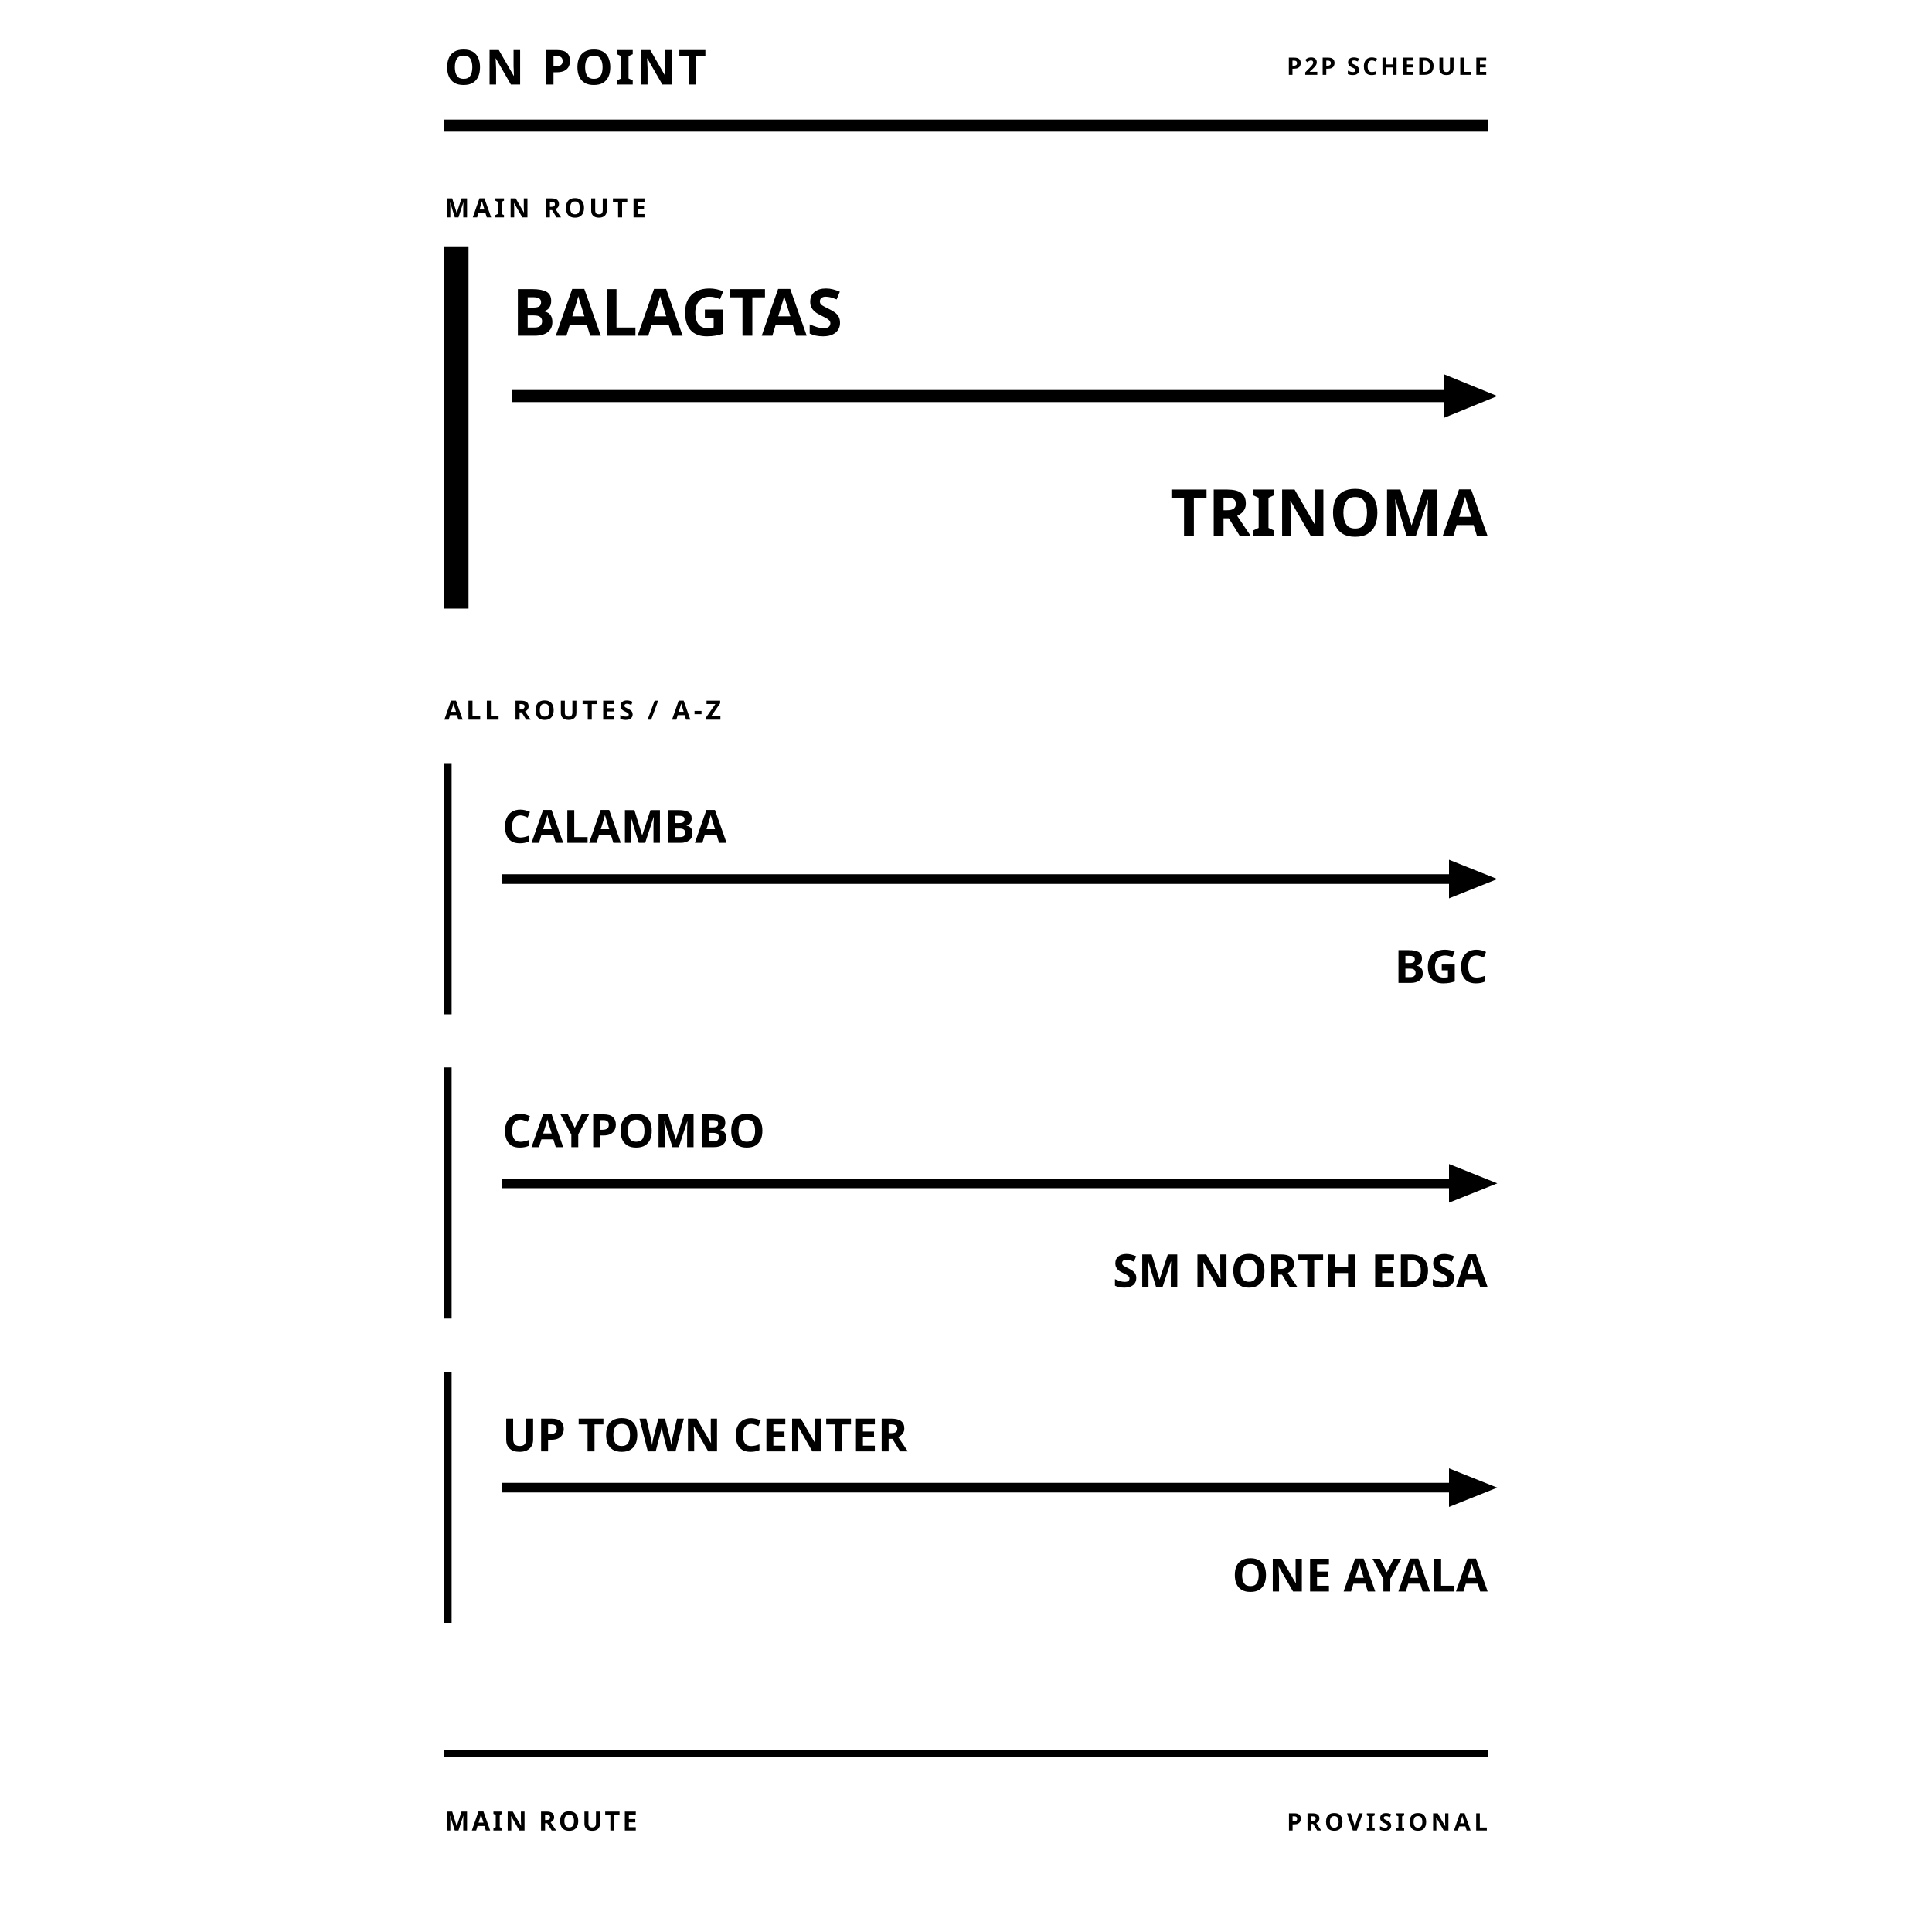
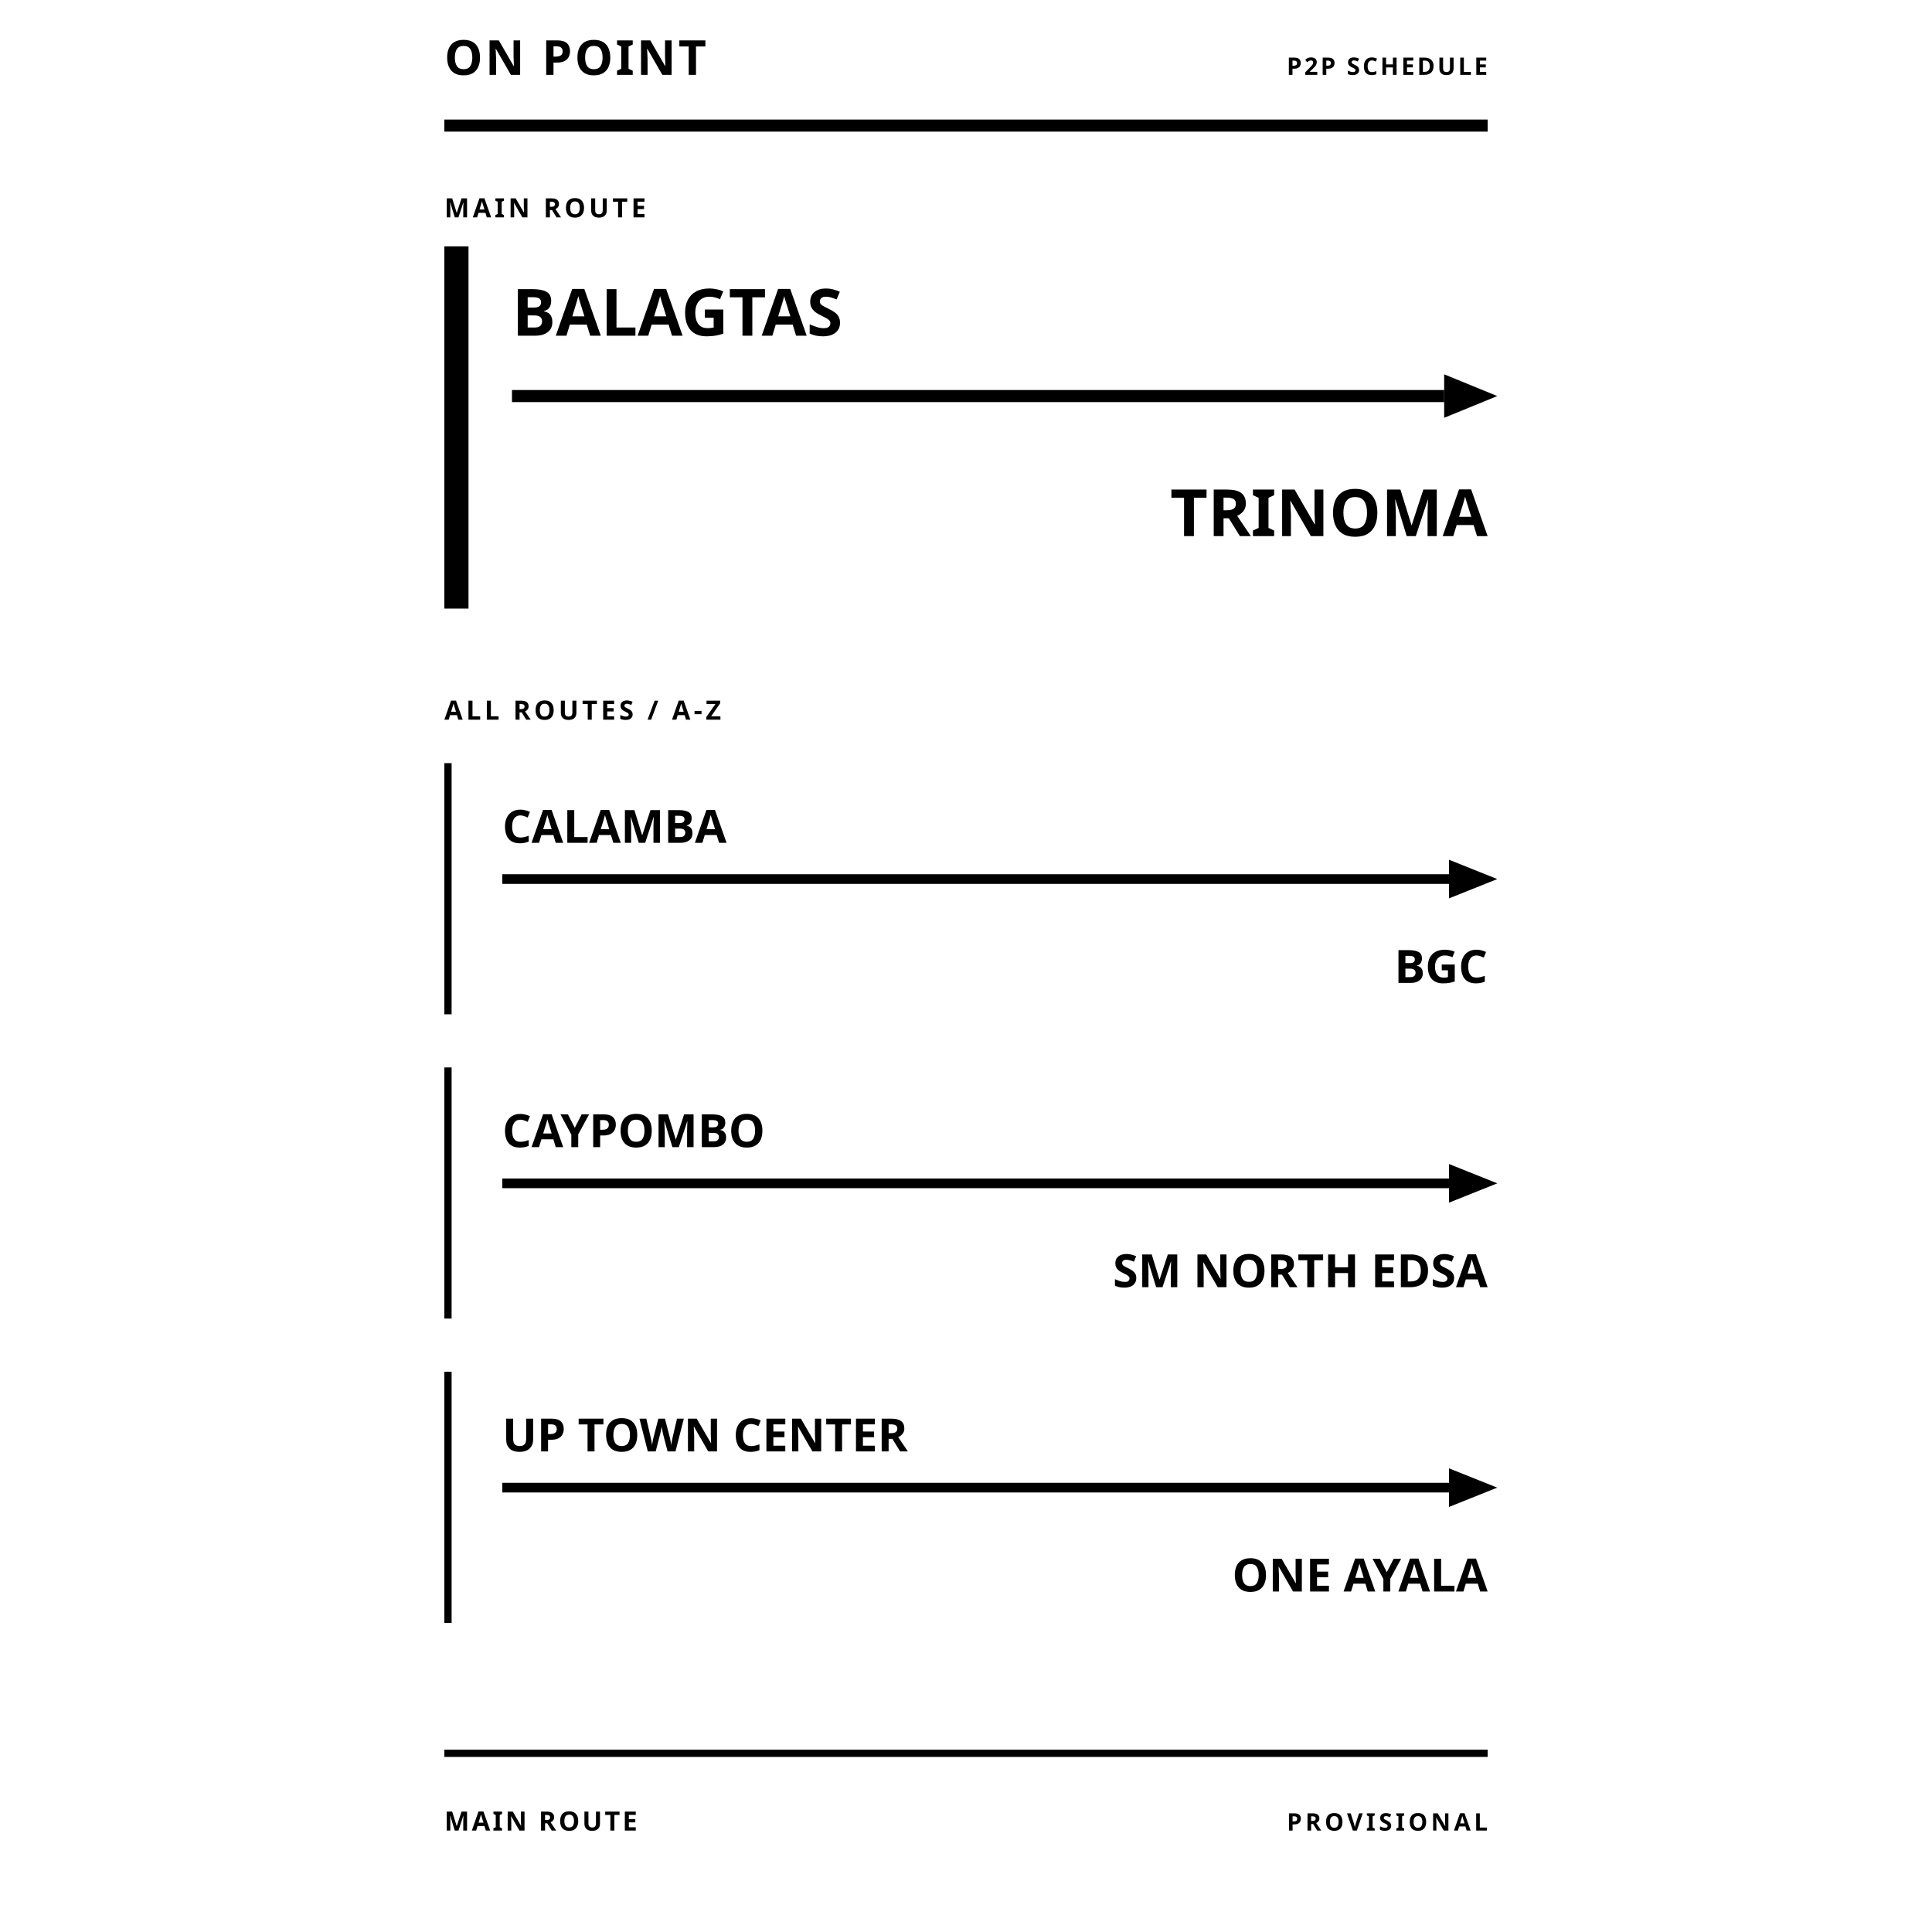
<svg xmlns="http://www.w3.org/2000/svg" width="800" height="800" viewBox="0 0 800 800" data-output-width="480" data-output-height="800">
  <style>
@font-face {
  font-family: 'Preview Noto Sans';
  src: url('file:///Users/almariano1/Downloads/project-on-point/lib/EpdFont/builtinFonts/source/NotoSans/NotoSans-Regular.ttf');
  font-weight: 400;
}
@font-face {
  font-family: 'Preview Noto Sans';
  src: url('file:///Users/almariano1/Downloads/project-on-point/lib/EpdFont/builtinFonts/source/NotoSans/NotoSans-Bold.ttf');
  font-weight: 700;
}
@font-face {
  font-family: 'Preview Ubuntu';
  src: url('file:///Users/almariano1/Downloads/project-on-point/lib/EpdFont/builtinFonts/source/Ubuntu/Ubuntu-Regular.ttf');
  font-weight: 400;
}
@font-face {
  font-family: 'Preview Ubuntu';
  src: url('file:///Users/almariano1/Downloads/project-on-point/lib/EpdFont/builtinFonts/source/Ubuntu/Ubuntu-Bold.ttf');
  font-weight: 700;
}
text { font-family: 'Preview Noto Sans', sans-serif; }
.utility { font-family: 'Preview Ubuntu', sans-serif; }
</style>
  <rect width="800" height="800" fill="#fff" />
  <g transform="translate(160 0)">
-     <text x="24" y="35" font-size="20" font-weight="700" fill="#000" text-anchor="start" letter-spacing="1.0">ON POINT</text>
+     <text x="24" y="31" font-size="20" font-weight="700" fill="#000" text-anchor="start" letter-spacing="1.0">ON POINT</text>
    <text class="utility" x="456" y="31" font-size="10" font-weight="700" fill="#000" text-anchor="end" letter-spacing="1.0">P2P SCHEDULE</text>
    <line x1="24" y1="52" x2="456" y2="52" stroke="#000" stroke-width="5" />
    <text class="utility" x="24" y="90" font-size="11" font-weight="700" fill="#000" text-anchor="start" letter-spacing="1.4">MAIN ROUTE</text>
    <rect x="24" y="102" width="10" height="150" fill="#000" />
    <text x="52" y="139" font-size="27" font-weight="700" fill="#000" text-anchor="start" letter-spacing="0">BALAGTAS</text>
    <line x1="52" y1="164" x2="438" y2="164" stroke="#000" stroke-width="5" />
    <polygon points="438,155 460,164 438,173" fill="#000" />
    <text x="456" y="222" font-size="27" font-weight="700" fill="#000" text-anchor="end" letter-spacing="0">TRINOMA</text>
    <text class="utility" x="24" y="298" font-size="11" font-weight="700" fill="#000" text-anchor="start" letter-spacing="1.4">ALL ROUTES / A-Z</text>
    <rect x="24" y="316" width="3" height="104" fill="#000" />
    <text x="48" y="349" font-size="19" font-weight="700" fill="#000" text-anchor="start" letter-spacing="0">CALAMBA</text>
    <line x1="48" y1="364" x2="440" y2="364" stroke="#000" stroke-width="4" />
    <polygon points="440,356 460,364 440,372" fill="#000" />
    <text x="456" y="407" font-size="19" font-weight="700" fill="#000" text-anchor="end" letter-spacing="0">BGC</text>
    <rect x="24" y="442" width="3" height="104" fill="#000" />
    <text x="48" y="475" font-size="19" font-weight="700" fill="#000" text-anchor="start" letter-spacing="0">CAYPOMBO</text>
    <line x1="48" y1="490" x2="440" y2="490" stroke="#000" stroke-width="4" />
    <polygon points="440,482 460,490 440,498" fill="#000" />
    <text x="456" y="533" font-size="19" font-weight="700" fill="#000" text-anchor="end" letter-spacing="0">SM NORTH EDSA</text>
    <rect x="24" y="568" width="3" height="104" fill="#000" />
    <text x="48" y="601" font-size="19" font-weight="700" fill="#000" text-anchor="start" letter-spacing="0">UP TOWN CENTER</text>
    <line x1="48" y1="616" x2="440" y2="616" stroke="#000" stroke-width="4" />
    <polygon points="440,608 460,616 440,624" fill="#000" />
    <text x="456" y="659" font-size="19" font-weight="700" fill="#000" text-anchor="end" letter-spacing="0">ONE AYALA</text>
    <line x1="24" y1="726" x2="456" y2="726" stroke="#000" stroke-width="3" />
    <text class="utility" x="24" y="758" font-size="11" font-weight="700" fill="#000" text-anchor="start" letter-spacing="1.0">MAIN ROUTE</text>
    <text class="utility" x="456" y="758" font-size="10" font-weight="700" fill="#000" text-anchor="end" letter-spacing="1.4">PROVISIONAL</text>
  </g>
</svg>
